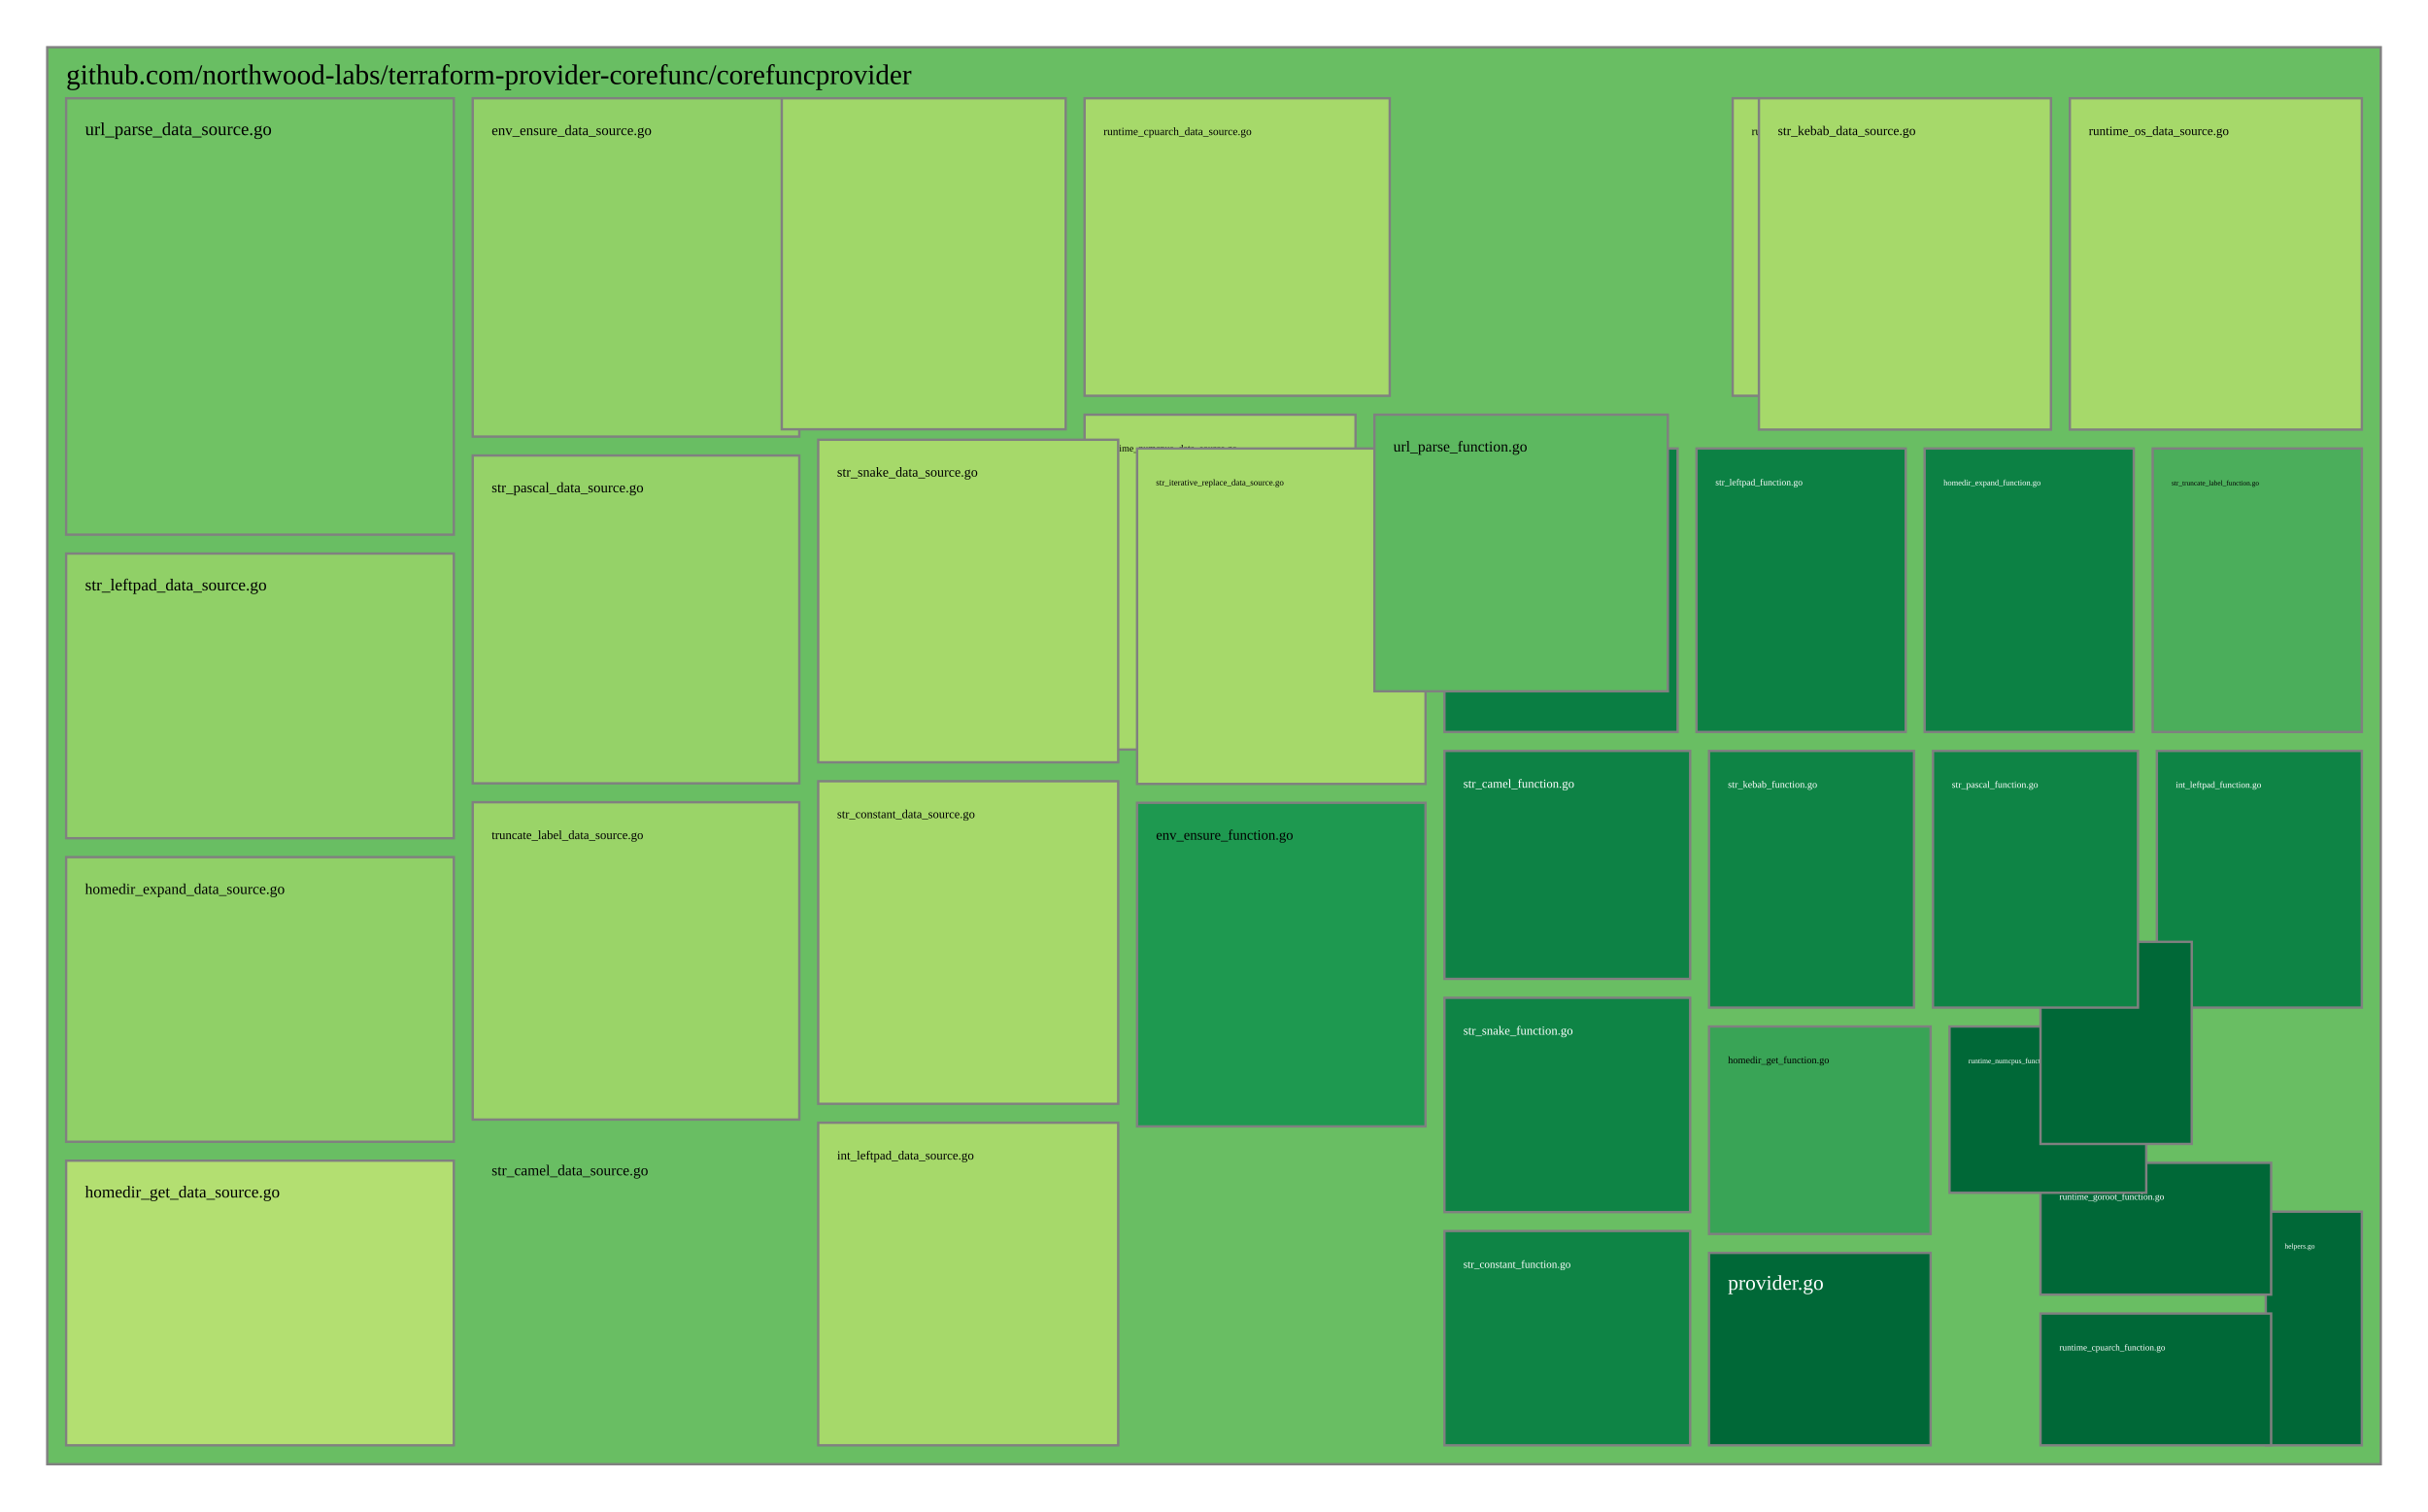
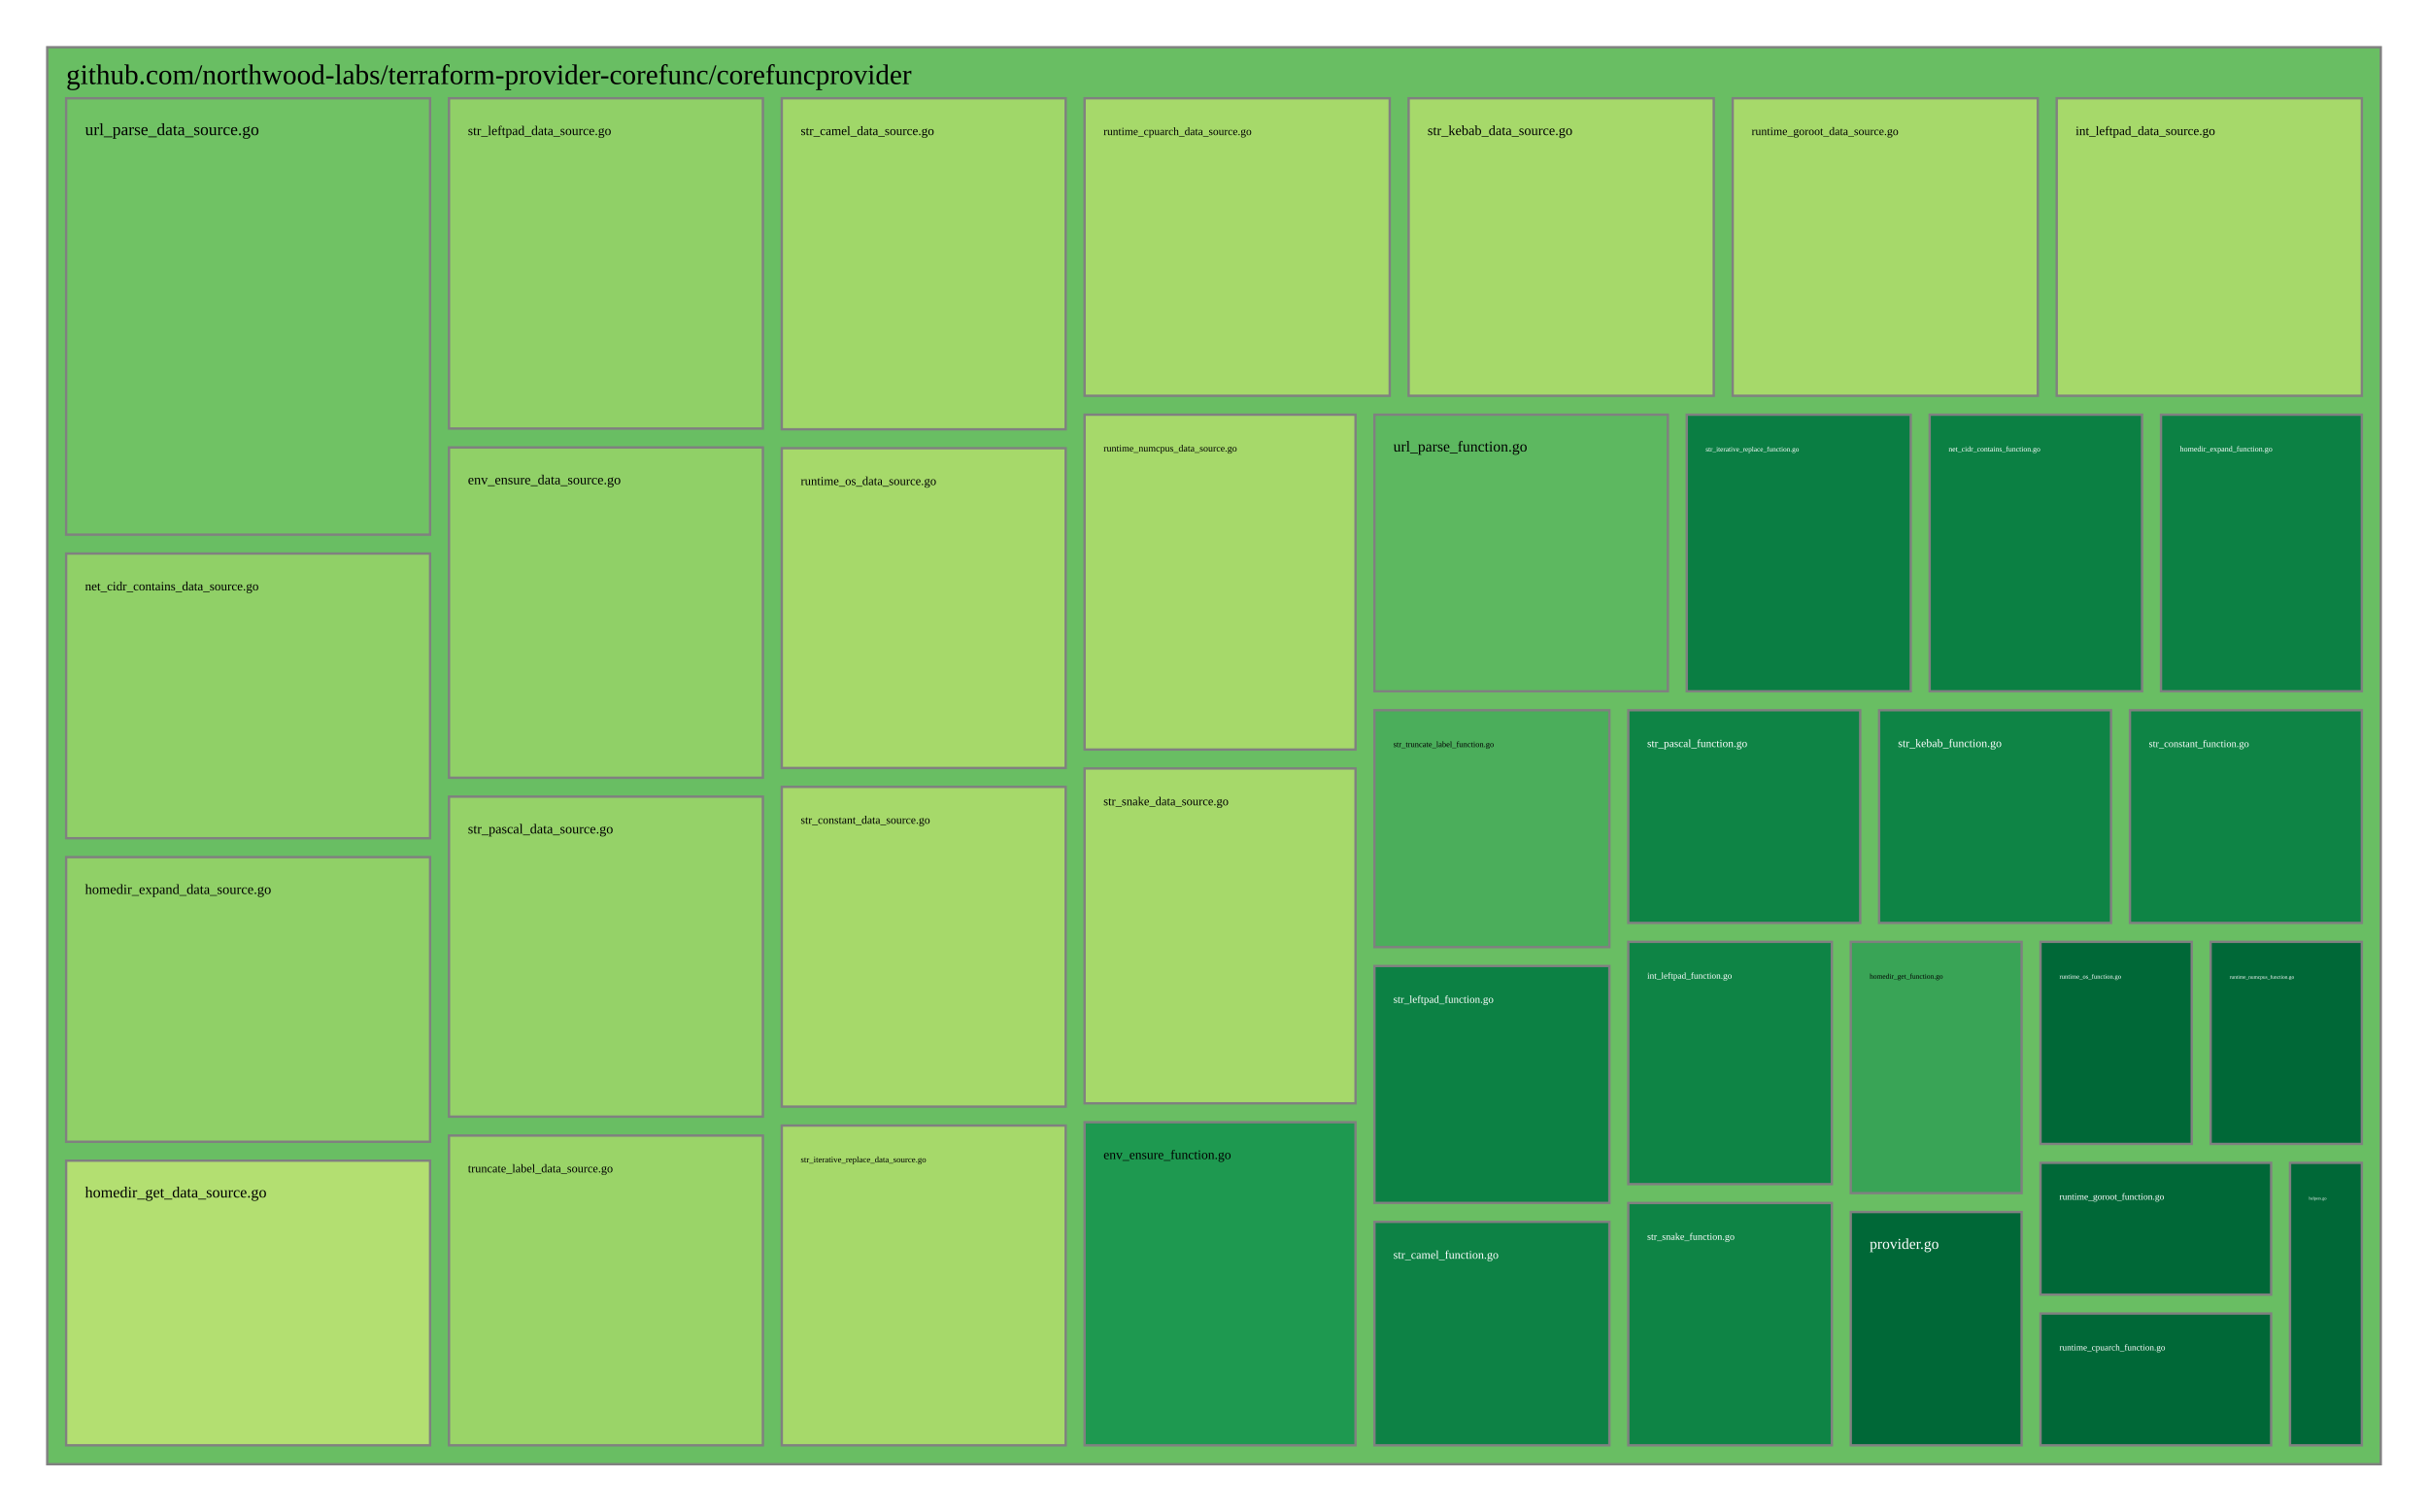
<svg xmlns="http://www.w3.org/2000/svg" viewBox="0 0 1028 640" style="background: white none repeat scroll 0% 0%;">
  <g>
    <rect x="20" y="20" width="988" height="600" style="fill: rgb(105, 190, 99);opacity:1;fill-opacity:1.00;stroke:rgb(128,128,128);stroke-width:1px;stroke-opacity:1.00;" />
    <text data-notex="1" text-anchor="start" transform="translate(28,35.6) scale(1)" style="font-family: Open Sans, verdana, arial, sans-serif !important; font-size: 12px; fill: rgb(0, 0, 0); fill-opacity: 1.00; white-space: pre;" data-math="N">github.com/northwood-labs/terraform-provider-corefunc/corefuncprovider</text>
  </g>
  <g>
-     <rect x="200.147" y="41.6" width="138.269" height="143.274" style="fill: rgb(144, 208, 103);opacity:1;fill-opacity:1.00;stroke:rgb(128,128,128);stroke-width:1px;stroke-opacity:1.00;" />
-     <text data-notex="1" text-anchor="start" transform="translate(208.147,57.2) scale(0.509453)" style="font-family: Open Sans, verdana, arial, sans-serif !important; font-size: 12px; fill: rgb(0, 0, 0); fill-opacity: 1.00; white-space: pre;" data-math="N">env_ensure_data_source.go</text>
+     <rect x="190.097" y="189.462" width="132.908" height="139.862" style="fill: rgb(144, 208, 103);opacity:1;fill-opacity:1.00;stroke:rgb(128,128,128);stroke-width:1px;stroke-opacity:1.00;" />
+     <text data-notex="1" text-anchor="start" transform="translate(198.0973,205.0617) scale(0.487117)" style="font-family: Open Sans, verdana, arial, sans-serif !important; font-size: 12px; fill: rgb(0, 0, 0); fill-opacity: 1.00; white-space: pre;" data-math="N">env_ensure_data_source.go</text>
  </g>
  <g>
-     <rect x="481.433" y="339.94" width="122.129" height="137.031" style="fill: rgb(30, 153, 80);opacity:1;fill-opacity:1.00;stroke:rgb(128,128,128);stroke-width:1px;stroke-opacity:1.00;" />
-     <text data-notex="1" text-anchor="start" transform="translate(489.4328,355.5399) scale(0.502503)" style="font-family: Open Sans, verdana, arial, sans-serif !important; font-size: 12px; fill: rgb(0, 0, 0); fill-opacity: 1.00; white-space: pre;" data-math="N">env_ensure_function.go</text>
+     <rect x="459.2" y="475.193" width="114.722" height="136.807" style="fill: rgb(30, 153, 80);opacity:1;fill-opacity:1.00;stroke:rgb(128,128,128);stroke-width:1px;stroke-opacity:1.00;" />
+     <text data-notex="1" text-anchor="start" transform="translate(467.2,490.793) scale(0.467432)" style="font-family: Open Sans, verdana, arial, sans-serif !important; font-size: 12px; fill: rgb(0, 0, 0); fill-opacity: 1.00; white-space: pre;" data-math="N">env_ensure_function.go</text>
  </g>
  <g>
-     <rect x="959.312" y="513.068" width="40.688" height="98.932" style="fill: rgb(0, 104, 55);opacity:1;fill-opacity:1.00;stroke:rgb(128,128,128);stroke-width:1px;stroke-opacity:1.00;" />
-     <text data-notex="1" text-anchor="start" transform="translate(967.3123,528.6681) scale(0.257163)" style="font-family: Open Sans, verdana, arial, sans-serif !important; font-size: 12px; fill: rgb(255, 255, 255); fill-opacity: 1.00; white-space: pre;" data-math="N">helpers.go</text>
+     <rect x="969.583" y="492.39" width="30.417" height="119.61" style="fill: rgb(0, 104, 55);opacity:1;fill-opacity:1.00;stroke:rgb(128,128,128);stroke-width:1px;stroke-opacity:1.00;" />
+     <text data-notex="1" text-anchor="start" transform="translate(977.5834,507.9903) scale(0.150173)" style="font-family: Open Sans, verdana, arial, sans-serif !important; font-size: 12px; fill: rgb(255, 255, 255); fill-opacity: 1.00; white-space: pre;" data-math="N">helpers.go</text>
  </g>
  <g>
-     <rect x="28" y="362.933" width="164.147" height="120.533" style="fill: rgb(144, 208, 103);opacity:1;fill-opacity:1.00;stroke:rgb(128,128,128);stroke-width:1px;stroke-opacity:1.00;" />
-     <text data-notex="1" text-anchor="start" transform="translate(36,378.5333) scale(0.532137)" style="font-family: Open Sans, verdana, arial, sans-serif !important; font-size: 12px; fill: rgb(0, 0, 0); fill-opacity: 1.00; white-space: pre;" data-math="N">homedir_expand_data_source.go</text>
+     <rect x="28" y="362.933" width="154.097" height="120.533" style="fill: rgb(144, 208, 103);opacity:1;fill-opacity:1.00;stroke:rgb(128,128,128);stroke-width:1px;stroke-opacity:1.00;" />
+     <text data-notex="1" text-anchor="start" transform="translate(36,378.5333) scale(0.496039)" style="font-family: Open Sans, verdana, arial, sans-serif !important; font-size: 12px; fill: rgb(0, 0, 0); fill-opacity: 1.00; white-space: pre;" data-math="N">homedir_expand_data_source.go</text>
  </g>
  <g>
-     <rect x="814.863" y="189.908" width="88.568" height="120.043" style="fill: rgb(12, 129, 68);opacity:1;fill-opacity:1.00;stroke:rgb(128,128,128);stroke-width:1px;stroke-opacity:1.00;" />
-     <text data-notex="1" text-anchor="start" transform="translate(822.8633,205.5077) scale(0.290739)" style="font-family: Open Sans, verdana, arial, sans-serif !important; font-size: 12px; fill: rgb(255, 255, 255); fill-opacity: 1.00; white-space: pre;" data-math="N">homedir_expand_function.go</text>
+     <rect x="914.948" y="175.592" width="85.052" height="117.125" style="fill: rgb(12, 129, 68);opacity:1;fill-opacity:1.00;stroke:rgb(128,128,128);stroke-width:1px;stroke-opacity:1.00;" />
+     <text data-notex="1" text-anchor="start" transform="translate(922.9484,191.1923) scale(0.276649)" style="font-family: Open Sans, verdana, arial, sans-serif !important; font-size: 12px; fill: rgb(255, 255, 255); fill-opacity: 1.00; white-space: pre;" data-math="N">homedir_expand_function.go</text>
  </g>
  <g>
-     <rect x="28" y="491.467" width="164.147" height="120.533" style="fill: rgb(179, 223, 113);opacity:1;fill-opacity:1.00;stroke:rgb(128,128,128);stroke-width:1px;stroke-opacity:1.00;" />
-     <text data-notex="1" text-anchor="start" transform="translate(36,507.0667) scale(0.593537)" style="font-family: Open Sans, verdana, arial, sans-serif !important; font-size: 12px; fill: rgb(0, 0, 0); fill-opacity: 1.00; white-space: pre;" data-math="N">homedir_get_data_source.go</text>
+     <rect x="28" y="491.467" width="154.097" height="120.533" style="fill: rgb(179, 223, 113);opacity:1;fill-opacity:1.00;stroke:rgb(128,128,128);stroke-width:1px;stroke-opacity:1.00;" />
+     <text data-notex="1" text-anchor="start" transform="translate(36,507.0667) scale(0.553274)" style="font-family: Open Sans, verdana, arial, sans-serif !important; font-size: 12px; fill: rgb(0, 0, 0); fill-opacity: 1.00; white-space: pre;" data-math="N">homedir_get_data_source.go</text>
  </g>
  <g>
-     <rect x="723.598" y="434.651" width="93.823" height="87.87" style="fill: rgb(57, 164, 86);opacity:1;fill-opacity:1.00;stroke:rgb(128,128,128);stroke-width:1px;stroke-opacity:1.00;" />
-     <text data-notex="1" text-anchor="start" transform="translate(731.5985,450.2514) scale(0.352458)" style="font-family: Open Sans, verdana, arial, sans-serif !important; font-size: 12px; fill: rgb(0, 0, 0); fill-opacity: 1.00; white-space: pre;" data-math="N">homedir_get_function.go</text>
+     <rect x="783.595" y="398.81" width="72.342" height="106.409" style="fill: rgb(57, 164, 86);opacity:1;fill-opacity:1.00;stroke:rgb(128,128,128);stroke-width:1px;stroke-opacity:1.00;" />
+     <text data-notex="1" text-anchor="start" transform="translate(791.5954,414.4098) scale(0.255174)" style="font-family: Open Sans, verdana, arial, sans-serif !important; font-size: 12px; fill: rgb(0, 0, 0); fill-opacity: 1.00; white-space: pre;" data-math="N">homedir_get_function.go</text>
  </g>
  <g>
-     <rect x="346.416" y="475.4" width="127.017" height="136.6" style="fill: rgb(166, 217, 106);opacity:1;fill-opacity:1.00;stroke:rgb(128,128,128);stroke-width:1px;stroke-opacity:1.00;" />
-     <text data-notex="1" text-anchor="start" transform="translate(354.4156,491) scale(0.444781)" style="font-family: Open Sans, verdana, arial, sans-serif !important; font-size: 12px; fill: rgb(0, 0, 0); fill-opacity: 1.00; white-space: pre;" data-math="N">int_leftpad_data_source.go</text>
+     <rect x="870.8" y="41.6" width="129.2" height="125.992" style="fill: rgb(166, 217, 106);opacity:1;fill-opacity:1.00;stroke:rgb(128,128,128);stroke-width:1px;stroke-opacity:1.00;" />
+     <text data-notex="1" text-anchor="start" transform="translate(878.8,57.2) scale(0.453526)" style="font-family: Open Sans, verdana, arial, sans-serif !important; font-size: 12px; fill: rgb(0, 0, 0); fill-opacity: 1.00; white-space: pre;" data-math="N">int_leftpad_data_source.go</text>
  </g>
  <g>
-     <rect x="913.199" y="317.95" width="86.801" height="108.701" style="fill: rgb(14, 132, 69);opacity:1;fill-opacity:1.00;stroke:rgb(128,128,128);stroke-width:1px;stroke-opacity:1.00;" />
-     <text data-notex="1" text-anchor="start" transform="translate(921.1995,333.5504) scale(0.320654)" style="font-family: Open Sans, verdana, arial, sans-serif !important; font-size: 12px; fill: rgb(255, 255, 255); fill-opacity: 1.00; white-space: pre;" data-math="N">int_leftpad_function.go</text>
+     <rect x="689.401" y="398.81" width="86.195" height="102.595" style="fill: rgb(14, 132, 69);opacity:1;fill-opacity:1.00;stroke:rgb(128,128,128);stroke-width:1px;stroke-opacity:1.00;" />
+     <text data-notex="1" text-anchor="start" transform="translate(697.4008,414.4098) scale(0.31791)" style="font-family: Open Sans, verdana, arial, sans-serif !important; font-size: 12px; fill: rgb(255, 255, 255); fill-opacity: 1.00; white-space: pre;" data-math="N">int_leftpad_function.go</text>
  </g>
  <g>
-     <rect x="723.598" y="530.521" width="93.823" height="81.479" style="fill: rgb(0, 104, 55);opacity:1;fill-opacity:1.00;stroke:rgb(128,128,128);stroke-width:1px;stroke-opacity:1.00;" />
-     <text data-notex="1" text-anchor="start" transform="translate(731.5985,546.1214) scale(0.736958)" style="font-family: Open Sans, verdana, arial, sans-serif !important; font-size: 12px; fill: rgb(255, 255, 255); fill-opacity: 1.00; white-space: pre;" data-math="N">provider.go</text>
+     <rect x="28" y="234.4" width="154.097" height="120.533" style="fill: rgb(144, 208, 103);opacity:1;fill-opacity:1.00;stroke:rgb(128,128,128);stroke-width:1px;stroke-opacity:1.00;" />
+     <text data-notex="1" text-anchor="start" transform="translate(36,250) scale(0.449535)" style="font-family: Open Sans, verdana, arial, sans-serif !important; font-size: 12px; fill: rgb(0, 0, 0); fill-opacity: 1.00; white-space: pre;" data-math="N">net_cidr_contains_data_source.go</text>
+   </g>
+   <g>
+     <rect x="816.999" y="175.592" width="89.949" height="117.125" style="fill: rgb(11, 128, 67);opacity:1;fill-opacity:1.00;stroke:rgb(128,128,128);stroke-width:1px;stroke-opacity:1.00;" />
+     <text data-notex="1" text-anchor="start" transform="translate(824.9993,191.1923) scale(0.265622)" style="font-family: Open Sans, verdana, arial, sans-serif !important; font-size: 12px; fill: rgb(255, 255, 255); fill-opacity: 1.00; white-space: pre;" data-math="N">net_cidr_contains_function.go</text>
+   </g>
+   <g>
+     <rect x="783.595" y="513.219" width="72.342" height="98.781" style="fill: rgb(0, 104, 55);opacity:1;fill-opacity:1.00;stroke:rgb(128,128,128);stroke-width:1px;stroke-opacity:1.00;" />
+     <text data-notex="1" text-anchor="start" transform="translate(791.5954,528.8185) scale(0.533545)" style="font-family: Open Sans, verdana, arial, sans-serif !important; font-size: 12px; fill: rgb(255, 255, 255); fill-opacity: 1.00; white-space: pre;" data-math="N">provider.go</text>
  </g>
  <g>
    <rect x="459.2" y="41.6" width="129.2" height="125.992" style="fill: rgb(166, 217, 106);opacity:1;fill-opacity:1.00;stroke:rgb(128,128,128);stroke-width:1px;stroke-opacity:1.00;" />
    <text data-notex="1" text-anchor="start" transform="translate(467.2,57.2) scale(0.393056)" style="font-family: Open Sans, verdana, arial, sans-serif !important; font-size: 12px; fill: rgb(0, 0, 0); fill-opacity: 1.00; white-space: pre;" data-math="N">runtime_cpuarch_data_source.go</text>
  </g>
  <g>
    <rect x="863.938" y="556.195" width="97.646" height="55.805" style="fill: rgb(0, 104, 55);opacity:1;fill-opacity:1.00;stroke:rgb(128,128,128);stroke-width:1px;stroke-opacity:1.00;" />
    <text data-notex="1" text-anchor="start" transform="translate(871.9378,571.7951) scale(0.314991)" style="font-family: Open Sans, verdana, arial, sans-serif !important; font-size: 12px; fill: rgb(255, 255, 255); fill-opacity: 1.00; white-space: pre;" data-math="N">runtime_cpuarch_function.go</text>
  </g>
  <g>
    <rect x="733.6" y="41.6" width="129.2" height="125.992" style="fill: rgb(166, 217, 106);opacity:1;fill-opacity:1.00;stroke:rgb(128,128,128);stroke-width:1px;stroke-opacity:1.00;" />
    <text data-notex="1" text-anchor="start" transform="translate(741.6,57.2) scale(0.406609)" style="font-family: Open Sans, verdana, arial, sans-serif !important; font-size: 12px; fill: rgb(0, 0, 0); fill-opacity: 1.00; white-space: pre;" data-math="N">runtime_goroot_data_source.go</text>
  </g>
  <g>
    <rect x="863.938" y="492.39" width="97.646" height="55.805" style="fill: rgb(0, 104, 55);opacity:1;fill-opacity:1.00;stroke:rgb(128,128,128);stroke-width:1px;stroke-opacity:1.00;" />
    <text data-notex="1" text-anchor="start" transform="translate(871.9378,507.9903) scale(0.327106)" style="font-family: Open Sans, verdana, arial, sans-serif !important; font-size: 12px; fill: rgb(255, 255, 255); fill-opacity: 1.00; white-space: pre;" data-math="N">runtime_goroot_function.go</text>
  </g>
  <g>
    <rect x="459.2" y="175.592" width="114.722" height="141.8" style="fill: rgb(166, 217, 106);opacity:1;fill-opacity:1.00;stroke:rgb(128,128,128);stroke-width:1px;stroke-opacity:1.00;" />
    <text data-notex="1" text-anchor="start" transform="translate(467.2,191.1923) scale(0.342783)" style="font-family: Open Sans, verdana, arial, sans-serif !important; font-size: 12px; fill: rgb(0, 0, 0); fill-opacity: 1.00; white-space: pre;" data-math="N">runtime_numcpus_data_source.go</text>
  </g>
  <g>
-     <rect x="825.421" y="434.651" width="83.289" height="70.417" style="fill: rgb(0, 104, 55);opacity:1;fill-opacity:1.00;stroke:rgb(128,128,128);stroke-width:1px;stroke-opacity:1.00;" />
-     <text data-notex="1" text-anchor="start" transform="translate(833.4212,450.2514) scale(0.259604)" style="font-family: Open Sans, verdana, arial, sans-serif !important; font-size: 12px; fill: rgb(255, 255, 255); fill-opacity: 1.00; white-space: pre;" data-math="N">runtime_numcpus_function.go</text>
+     <rect x="935.969" y="398.81" width="64.031" height="85.58" style="fill: rgb(0, 104, 55);opacity:1;fill-opacity:1.00;stroke:rgb(128,128,128);stroke-width:1px;stroke-opacity:1.00;" />
+     <text data-notex="1" text-anchor="start" transform="translate(943.9689,414.4098) scale(0.185305)" style="font-family: Open Sans, verdana, arial, sans-serif !important; font-size: 12px; fill: rgb(255, 255, 255); fill-opacity: 1.00; white-space: pre;" data-math="N">runtime_numcpus_function.go</text>
  </g>
  <g>
-     <rect x="876.358" y="41.6" width="123.642" height="140.308" style="fill: rgb(166, 217, 106);opacity:1;fill-opacity:1.00;stroke:rgb(128,128,128);stroke-width:1px;stroke-opacity:1.00;" />
-     <text data-notex="1" text-anchor="start" transform="translate(884.3582,57.2) scale(0.448507)" style="font-family: Open Sans, verdana, arial, sans-serif !important; font-size: 12px; fill: rgb(0, 0, 0); fill-opacity: 1.00; white-space: pre;" data-math="N">runtime_os_data_source.go</text>
+     <rect x="331.005" y="189.785" width="120.195" height="135.405" style="fill: rgb(166, 217, 106);opacity:1;fill-opacity:1.00;stroke:rgb(128,128,128);stroke-width:1px;stroke-opacity:1.00;" />
+     <text data-notex="1" text-anchor="start" transform="translate(339.0054,205.3851) scale(0.434144)" style="font-family: Open Sans, verdana, arial, sans-serif !important; font-size: 12px; fill: rgb(0, 0, 0); fill-opacity: 1.00; white-space: pre;" data-math="N">runtime_os_data_source.go</text>
  </g>
  <g>
    <rect x="863.938" y="398.81" width="64.031" height="85.58" style="fill: rgb(0, 104, 55);opacity:1;fill-opacity:1.00;stroke:rgb(128,128,128);stroke-width:1px;stroke-opacity:1.00;" />
    <text data-notex="1" text-anchor="start" transform="translate(871.9378,414.4098) scale(0.22742)" style="font-family: Open Sans, verdana, arial, sans-serif !important; font-size: 12px; fill: rgb(255, 255, 255); fill-opacity: 1.00; white-space: pre;" data-math="N">runtime_os_function.go</text>
  </g>
  <g>
    <rect x="331.005" y="41.6" width="120.195" height="140.185" style="fill: rgb(160, 215, 105);opacity:1;fill-opacity:1.00;stroke:rgb(128,128,128);stroke-width:1px;stroke-opacity:1.00;" />
-     <text data-notex="1" text-anchor="start" transform="translate(208.147,497.6738) scale(0.53068)" style="font-family: Open Sans, verdana, arial, sans-serif !important; font-size: 12px; fill: rgb(0, 0, 0); fill-opacity: 1.00; white-space: pre;" data-math="N">str_camel_data_source.go</text>
+     <text data-notex="1" text-anchor="start" transform="translate(339.0054,57.2) scale(0.452233)" style="font-family: Open Sans, verdana, arial, sans-serif !important; font-size: 12px; fill: rgb(0, 0, 0); fill-opacity: 1.00; white-space: pre;" data-math="N">str_camel_data_source.go</text>
  </g>
  <g>
-     <rect x="611.562" y="317.95" width="104.037" height="96.556" style="fill: rgb(13, 130, 69);opacity:1;fill-opacity:1.00;stroke:rgb(128,128,128);stroke-width:1px;stroke-opacity:1.00;" />
-     <text data-notex="1" text-anchor="start" transform="translate(619.5615,333.5504) scale(0.436691)" style="font-family: Open Sans, verdana, arial, sans-serif !important; font-size: 12px; fill: rgb(255, 255, 255); fill-opacity: 1.00; white-space: pre;" data-math="N">str_camel_function.go</text>
+     <rect x="581.922" y="517.373" width="99.479" height="94.627" style="fill: rgb(13, 130, 69);opacity:1;fill-opacity:1.00;stroke:rgb(128,128,128);stroke-width:1px;stroke-opacity:1.00;" />
+     <text data-notex="1" text-anchor="start" transform="translate(589.9216,532.9733) scale(0.414084)" style="font-family: Open Sans, verdana, arial, sans-serif !important; font-size: 12px; fill: rgb(255, 255, 255); fill-opacity: 1.00; white-space: pre;" data-math="N">str_camel_function.go</text>
  </g>
  <g>
-     <rect x="346.416" y="330.8" width="127.017" height="136.6" style="fill: rgb(166, 217, 106);opacity:1;fill-opacity:1.00;stroke:rgb(128,128,128);stroke-width:1px;stroke-opacity:1.00;" />
-     <text data-notex="1" text-anchor="start" transform="translate(354.4156,346.4) scale(0.428307)" style="font-family: Open Sans, verdana, arial, sans-serif !important; font-size: 12px; fill: rgb(0, 0, 0); fill-opacity: 1.00; white-space: pre;" data-math="N">str_constant_data_source.go</text>
+     <rect x="331.005" y="333.19" width="120.195" height="135.405" style="fill: rgb(166, 217, 106);opacity:1;fill-opacity:1.00;stroke:rgb(128,128,128);stroke-width:1px;stroke-opacity:1.00;" />
+     <text data-notex="1" text-anchor="start" transform="translate(339.0054,348.7901) scale(0.401985)" style="font-family: Open Sans, verdana, arial, sans-serif !important; font-size: 12px; fill: rgb(0, 0, 0); fill-opacity: 1.00; white-space: pre;" data-math="N">str_constant_data_source.go</text>
  </g>
  <g>
-     <rect x="611.562" y="521.253" width="104.037" height="90.747" style="fill: rgb(14, 132, 69);opacity:1;fill-opacity:1.00;stroke:rgb(128,128,128);stroke-width:1px;stroke-opacity:1.00;" />
-     <text data-notex="1" text-anchor="start" transform="translate(619.5615,536.853) scale(0.382105)" style="font-family: Open Sans, verdana, arial, sans-serif !important; font-size: 12px; fill: rgb(255, 255, 255); fill-opacity: 1.00; white-space: pre;" data-math="N">str_constant_function.go</text>
+     <rect x="901.8" y="300.717" width="98.2" height="90.093" style="fill: rgb(14, 132, 69);opacity:1;fill-opacity:1.00;stroke:rgb(128,128,128);stroke-width:1px;stroke-opacity:1.00;" />
+     <text data-notex="1" text-anchor="start" transform="translate(909.8003,316.3168) scale(0.35677)" style="font-family: Open Sans, verdana, arial, sans-serif !important; font-size: 12px; fill: rgb(255, 255, 255); fill-opacity: 1.00; white-space: pre;" data-math="N">str_constant_function.go</text>
  </g>
  <g>
-     <rect x="481.433" y="189.908" width="122.129" height="142.032" style="fill: rgb(166, 217, 106);opacity:1;fill-opacity:1.00;stroke:rgb(128,128,128);stroke-width:1px;stroke-opacity:1.00;" />
-     <text data-notex="1" text-anchor="start" transform="translate(489.4328,205.5077) scale(0.307085)" style="font-family: Open Sans, verdana, arial, sans-serif !important; font-size: 12px; fill: rgb(0, 0, 0); fill-opacity: 1.00; white-space: pre;" data-math="N">str_iterative_replace_data_source.go</text>
+     <rect x="331.005" y="476.595" width="120.195" height="135.405" style="fill: rgb(166, 217, 106);opacity:1;fill-opacity:1.00;stroke:rgb(128,128,128);stroke-width:1px;stroke-opacity:1.00;" />
+     <text data-notex="1" text-anchor="start" transform="translate(339.0054,492.195) scale(0.301489)" style="font-family: Open Sans, verdana, arial, sans-serif !important; font-size: 12px; fill: rgb(0, 0, 0); fill-opacity: 1.00; white-space: pre;" data-math="N">str_iterative_replace_data_source.go</text>
  </g>
  <g>
-     <rect x="611.562" y="189.908" width="98.733" height="120.043" style="fill: rgb(10, 126, 67);opacity:1;fill-opacity:1.00;stroke:rgb(128,128,128);stroke-width:1px;stroke-opacity:1.00;" />
-     <text data-notex="1" text-anchor="start" transform="translate(619.5615,205.5077) scale(0.261154)" style="font-family: Open Sans, verdana, arial, sans-serif !important; font-size: 12px; fill: rgb(255, 255, 255); fill-opacity: 1.00; white-space: pre;" data-math="N">str_iterative_replace_function.go</text>
+     <rect x="714.153" y="175.592" width="94.847" height="117.125" style="fill: rgb(10, 126, 67);opacity:1;fill-opacity:1.00;stroke:rgb(128,128,128);stroke-width:1px;stroke-opacity:1.00;" />
+     <text data-notex="1" text-anchor="start" transform="translate(722.1528,191.1923) scale(0.248884)" style="font-family: Open Sans, verdana, arial, sans-serif !important; font-size: 12px; fill: rgb(255, 255, 255); fill-opacity: 1.00; white-space: pre;" data-math="N">str_iterative_replace_function.go</text>
  </g>
  <g>
-     <rect x="744.716" y="41.6" width="123.642" height="140.308" style="fill: rgb(166, 217, 106);opacity:1;fill-opacity:1.00;stroke:rgb(128,128,128);stroke-width:1px;stroke-opacity:1.00;" />
-     <text data-notex="1" text-anchor="start" transform="translate(752.7164,57.2) scale(0.467195)" style="font-family: Open Sans, verdana, arial, sans-serif !important; font-size: 12px; fill: rgb(0, 0, 0); fill-opacity: 1.00; white-space: pre;" data-math="N">str_kebab_data_source.go</text>
+     <rect x="596.4" y="41.6" width="129.2" height="125.992" style="fill: rgb(166, 217, 106);opacity:1;fill-opacity:1.00;stroke:rgb(128,128,128);stroke-width:1px;stroke-opacity:1.00;" />
+     <text data-notex="1" text-anchor="start" transform="translate(604.4,57.2) scale(0.491319)" style="font-family: Open Sans, verdana, arial, sans-serif !important; font-size: 12px; fill: rgb(0, 0, 0); fill-opacity: 1.00; white-space: pre;" data-math="N">str_kebab_data_source.go</text>
  </g>
  <g>
-     <rect x="723.598" y="317.95" width="86.801" height="108.701" style="fill: rgb(14, 132, 69);opacity:1;fill-opacity:1.00;stroke:rgb(128,128,128);stroke-width:1px;stroke-opacity:1.00;" />
-     <text data-notex="1" text-anchor="start" transform="translate(731.5985,333.5504) scale(0.351193)" style="font-family: Open Sans, verdana, arial, sans-serif !important; font-size: 12px; fill: rgb(255, 255, 255); fill-opacity: 1.00; white-space: pre;" data-math="N">str_kebab_function.go</text>
+     <rect x="795.601" y="300.717" width="98.2" height="90.093" style="fill: rgb(14, 132, 69);opacity:1;fill-opacity:1.00;stroke:rgb(128,128,128);stroke-width:1px;stroke-opacity:1.00;" />
+     <text data-notex="1" text-anchor="start" transform="translate(803.6006,316.3168) scale(0.407737)" style="font-family: Open Sans, verdana, arial, sans-serif !important; font-size: 12px; fill: rgb(255, 255, 255); fill-opacity: 1.00; white-space: pre;" data-math="N">str_kebab_function.go</text>
  </g>
  <g>
-     <rect x="28" y="234.4" width="164.147" height="120.533" style="fill: rgb(144, 208, 103);opacity:1;fill-opacity:1.00;stroke:rgb(128,128,128);stroke-width:1px;stroke-opacity:1.00;" />
-     <text data-notex="1" text-anchor="start" transform="translate(36,250) scale(0.593537)" style="font-family: Open Sans, verdana, arial, sans-serif !important; font-size: 12px; fill: rgb(0, 0, 0); fill-opacity: 1.00; white-space: pre;" data-math="N">str_leftpad_data_source.go</text>
+     <rect x="190.097" y="41.6" width="132.908" height="139.862" style="fill: rgb(144, 208, 103);opacity:1;fill-opacity:1.00;stroke:rgb(128,128,128);stroke-width:1px;stroke-opacity:1.00;" />
+     <text data-notex="1" text-anchor="start" transform="translate(198.0973,57.2) scale(0.468382)" style="font-family: Open Sans, verdana, arial, sans-serif !important; font-size: 12px; fill: rgb(0, 0, 0); fill-opacity: 1.00; white-space: pre;" data-math="N">str_leftpad_data_source.go</text>
  </g>
  <g>
-     <rect x="718.295" y="189.908" width="88.568" height="120.043" style="fill: rgb(12, 129, 68);opacity:1;fill-opacity:1.00;stroke:rgb(128,128,128);stroke-width:1px;stroke-opacity:1.00;" />
-     <text data-notex="1" text-anchor="start" transform="translate(726.2949,205.5077) scale(0.328661)" style="font-family: Open Sans, verdana, arial, sans-serif !important; font-size: 12px; fill: rgb(255, 255, 255); fill-opacity: 1.00; white-space: pre;" data-math="N">str_leftpad_function.go</text>
+     <rect x="581.922" y="409.045" width="99.479" height="100.328" style="fill: rgb(12, 129, 68);opacity:1;fill-opacity:1.00;stroke:rgb(128,128,128);stroke-width:1px;stroke-opacity:1.00;" />
+     <text data-notex="1" text-anchor="start" transform="translate(589.9216,424.645) scale(0.378076)" style="font-family: Open Sans, verdana, arial, sans-serif !important; font-size: 12px; fill: rgb(255, 255, 255); fill-opacity: 1.00; white-space: pre;" data-math="N">str_leftpad_function.go</text>
  </g>
  <g>
-     <rect x="200.147" y="192.874" width="138.269" height="138.825" style="fill: rgb(149, 210, 104);opacity:1;fill-opacity:1.00;stroke:rgb(128,128,128);stroke-width:1px;stroke-opacity:1.00;" />
-     <text data-notex="1" text-anchor="start" transform="translate(208.147,208.4738) scale(0.509453)" style="font-family: Open Sans, verdana, arial, sans-serif !important; font-size: 12px; fill: rgb(0, 0, 0); fill-opacity: 1.00; white-space: pre;" data-math="N">str_pascal_data_source.go</text>
+     <rect x="190.097" y="337.323" width="132.908" height="135.513" style="fill: rgb(149, 210, 104);opacity:1;fill-opacity:1.00;stroke:rgb(128,128,128);stroke-width:1px;stroke-opacity:1.00;" />
+     <text data-notex="1" text-anchor="start" transform="translate(198.0973,352.9233) scale(0.487117)" style="font-family: Open Sans, verdana, arial, sans-serif !important; font-size: 12px; fill: rgb(0, 0, 0); fill-opacity: 1.00; white-space: pre;" data-math="N">str_pascal_data_source.go</text>
  </g>
  <g>
-     <rect x="818.399" y="317.95" width="86.801" height="108.701" style="fill: rgb(14, 132, 69);opacity:1;fill-opacity:1.00;stroke:rgb(128,128,128);stroke-width:1px;stroke-opacity:1.00;" />
-     <text data-notex="1" text-anchor="start" transform="translate(826.399,333.5504) scale(0.33523)" style="font-family: Open Sans, verdana, arial, sans-serif !important; font-size: 12px; fill: rgb(255, 255, 255); fill-opacity: 1.00; white-space: pre;" data-math="N">str_pascal_function.go</text>
+     <rect x="689.401" y="300.717" width="98.2" height="90.093" style="fill: rgb(14, 132, 69);opacity:1;fill-opacity:1.00;stroke:rgb(128,128,128);stroke-width:1px;stroke-opacity:1.00;" />
+     <text data-notex="1" text-anchor="start" transform="translate(697.4008,316.3168) scale(0.389203)" style="font-family: Open Sans, verdana, arial, sans-serif !important; font-size: 12px; fill: rgb(255, 255, 255); fill-opacity: 1.00; white-space: pre;" data-math="N">str_pascal_function.go</text>
  </g>
  <g>
-     <rect x="346.416" y="186.2" width="127.017" height="136.6" style="fill: rgb(166, 217, 106);opacity:1;fill-opacity:1.00;stroke:rgb(128,128,128);stroke-width:1px;stroke-opacity:1.00;" />
-     <text data-notex="1" text-anchor="start" transform="translate(354.4156,201.8) scale(0.481846)" style="font-family: Open Sans, verdana, arial, sans-serif !important; font-size: 12px; fill: rgb(0, 0, 0); fill-opacity: 1.00; white-space: pre;" data-math="N">str_snake_data_source.go</text>
+     <rect x="459.2" y="325.393" width="114.722" height="141.8" style="fill: rgb(166, 217, 106);opacity:1;fill-opacity:1.00;stroke:rgb(128,128,128);stroke-width:1px;stroke-opacity:1.00;" />
+     <text data-notex="1" text-anchor="start" transform="translate(467.2,340.9926) scale(0.428479)" style="font-family: Open Sans, verdana, arial, sans-serif !important; font-size: 12px; fill: rgb(0, 0, 0); fill-opacity: 1.00; white-space: pre;" data-math="N">str_snake_data_source.go</text>
  </g>
  <g>
-     <rect x="611.562" y="422.506" width="104.037" height="90.747" style="fill: rgb(14, 132, 69);opacity:1;fill-opacity:1.00;stroke:rgb(128,128,128);stroke-width:1px;stroke-opacity:1.00;" />
-     <text data-notex="1" text-anchor="start" transform="translate(619.5615,438.1061) scale(0.436691)" style="font-family: Open Sans, verdana, arial, sans-serif !important; font-size: 12px; fill: rgb(255, 255, 255); fill-opacity: 1.00; white-space: pre;" data-math="N">str_snake_function.go</text>
+     <rect x="689.401" y="509.405" width="86.195" height="102.595" style="fill: rgb(14, 132, 69);opacity:1;fill-opacity:1.00;stroke:rgb(128,128,128);stroke-width:1px;stroke-opacity:1.00;" />
+     <text data-notex="1" text-anchor="start" transform="translate(697.4008,525.0049) scale(0.348187)" style="font-family: Open Sans, verdana, arial, sans-serif !important; font-size: 12px; fill: rgb(255, 255, 255); fill-opacity: 1.00; white-space: pre;" data-math="N">str_snake_function.go</text>
  </g>
  <g>
-     <rect x="911.432" y="189.908" width="88.568" height="120.043" style="fill: rgb(75, 174, 91);opacity:1;fill-opacity:1.00;stroke:rgb(128,128,128);stroke-width:1px;stroke-opacity:1.00;" />
-     <text data-notex="1" text-anchor="start" transform="translate(919.4316,205.5077) scale(0.251973)" style="font-family: Open Sans, verdana, arial, sans-serif !important; font-size: 12px; fill: rgb(0, 0, 0); fill-opacity: 1.00; white-space: pre;" data-math="N">str_truncate_label_function.go</text>
+     <rect x="581.922" y="300.717" width="99.479" height="100.328" style="fill: rgb(75, 174, 91);opacity:1;fill-opacity:1.00;stroke:rgb(128,128,128);stroke-width:1px;stroke-opacity:1.00;" />
+     <text data-notex="1" text-anchor="start" transform="translate(589.9216,316.3168) scale(0.289858)" style="font-family: Open Sans, verdana, arial, sans-serif !important; font-size: 12px; fill: rgb(0, 0, 0); fill-opacity: 1.00; white-space: pre;" data-math="N">str_truncate_label_function.go</text>
  </g>
  <g>
-     <rect x="200.147" y="339.698" width="138.269" height="134.375" style="fill: rgb(154, 212, 104);opacity:1;fill-opacity:1.00;stroke:rgb(128,128,128);stroke-width:1px;stroke-opacity:1.00;" />
-     <text data-notex="1" text-anchor="start" transform="translate(208.147,355.2985) scale(0.439183)" style="font-family: Open Sans, verdana, arial, sans-serif !important; font-size: 12px; fill: rgb(0, 0, 0); fill-opacity: 1.00; white-space: pre;" data-math="N">truncate_label_data_source.go</text>
+     <rect x="190.097" y="480.836" width="132.908" height="131.164" style="fill: rgb(154, 212, 104);opacity:1;fill-opacity:1.00;stroke:rgb(128,128,128);stroke-width:1px;stroke-opacity:1.00;" />
+     <text data-notex="1" text-anchor="start" transform="translate(198.0973,496.4361) scale(0.419929)" style="font-family: Open Sans, verdana, arial, sans-serif !important; font-size: 12px; fill: rgb(0, 0, 0); fill-opacity: 1.00; white-space: pre;" data-math="N">truncate_label_data_source.go</text>
  </g>
  <g>
-     <rect x="28" y="41.6" width="164.147" height="184.8" style="fill: rgb(112, 194, 100);opacity:1;fill-opacity:1.00;stroke:rgb(128,128,128);stroke-width:1px;stroke-opacity:1.00;" />
-     <text data-notex="1" text-anchor="start" transform="translate(36,57.2) scale(0.642999)" style="font-family: Open Sans, verdana, arial, sans-serif !important; font-size: 12px; fill: rgb(0, 0, 0); fill-opacity: 1.00; white-space: pre;" data-math="N">url_parse_data_source.go</text>
+     <rect x="28" y="41.6" width="154.097" height="184.8" style="fill: rgb(112, 194, 100);opacity:1;fill-opacity:1.00;stroke:rgb(128,128,128);stroke-width:1px;stroke-opacity:1.00;" />
+     <text data-notex="1" text-anchor="start" transform="translate(36,57.2) scale(0.599381)" style="font-family: Open Sans, verdana, arial, sans-serif !important; font-size: 12px; fill: rgb(0, 0, 0); fill-opacity: 1.00; white-space: pre;" data-math="N">url_parse_data_source.go</text>
  </g>
  <g>
    <rect x="581.922" y="175.592" width="124.231" height="117.125" style="fill: rgb(93, 184, 96);opacity:1;fill-opacity:1.00;stroke:rgb(128,128,128);stroke-width:1px;stroke-opacity:1.00;" />
    <text data-notex="1" text-anchor="start" transform="translate(589.9216,191.1923) scale(0.536861)" style="font-family: Open Sans, verdana, arial, sans-serif !important; font-size: 12px; fill: rgb(0, 0, 0); fill-opacity: 1.00; white-space: pre;" data-math="N">url_parse_function.go</text>
  </g>
</svg>
